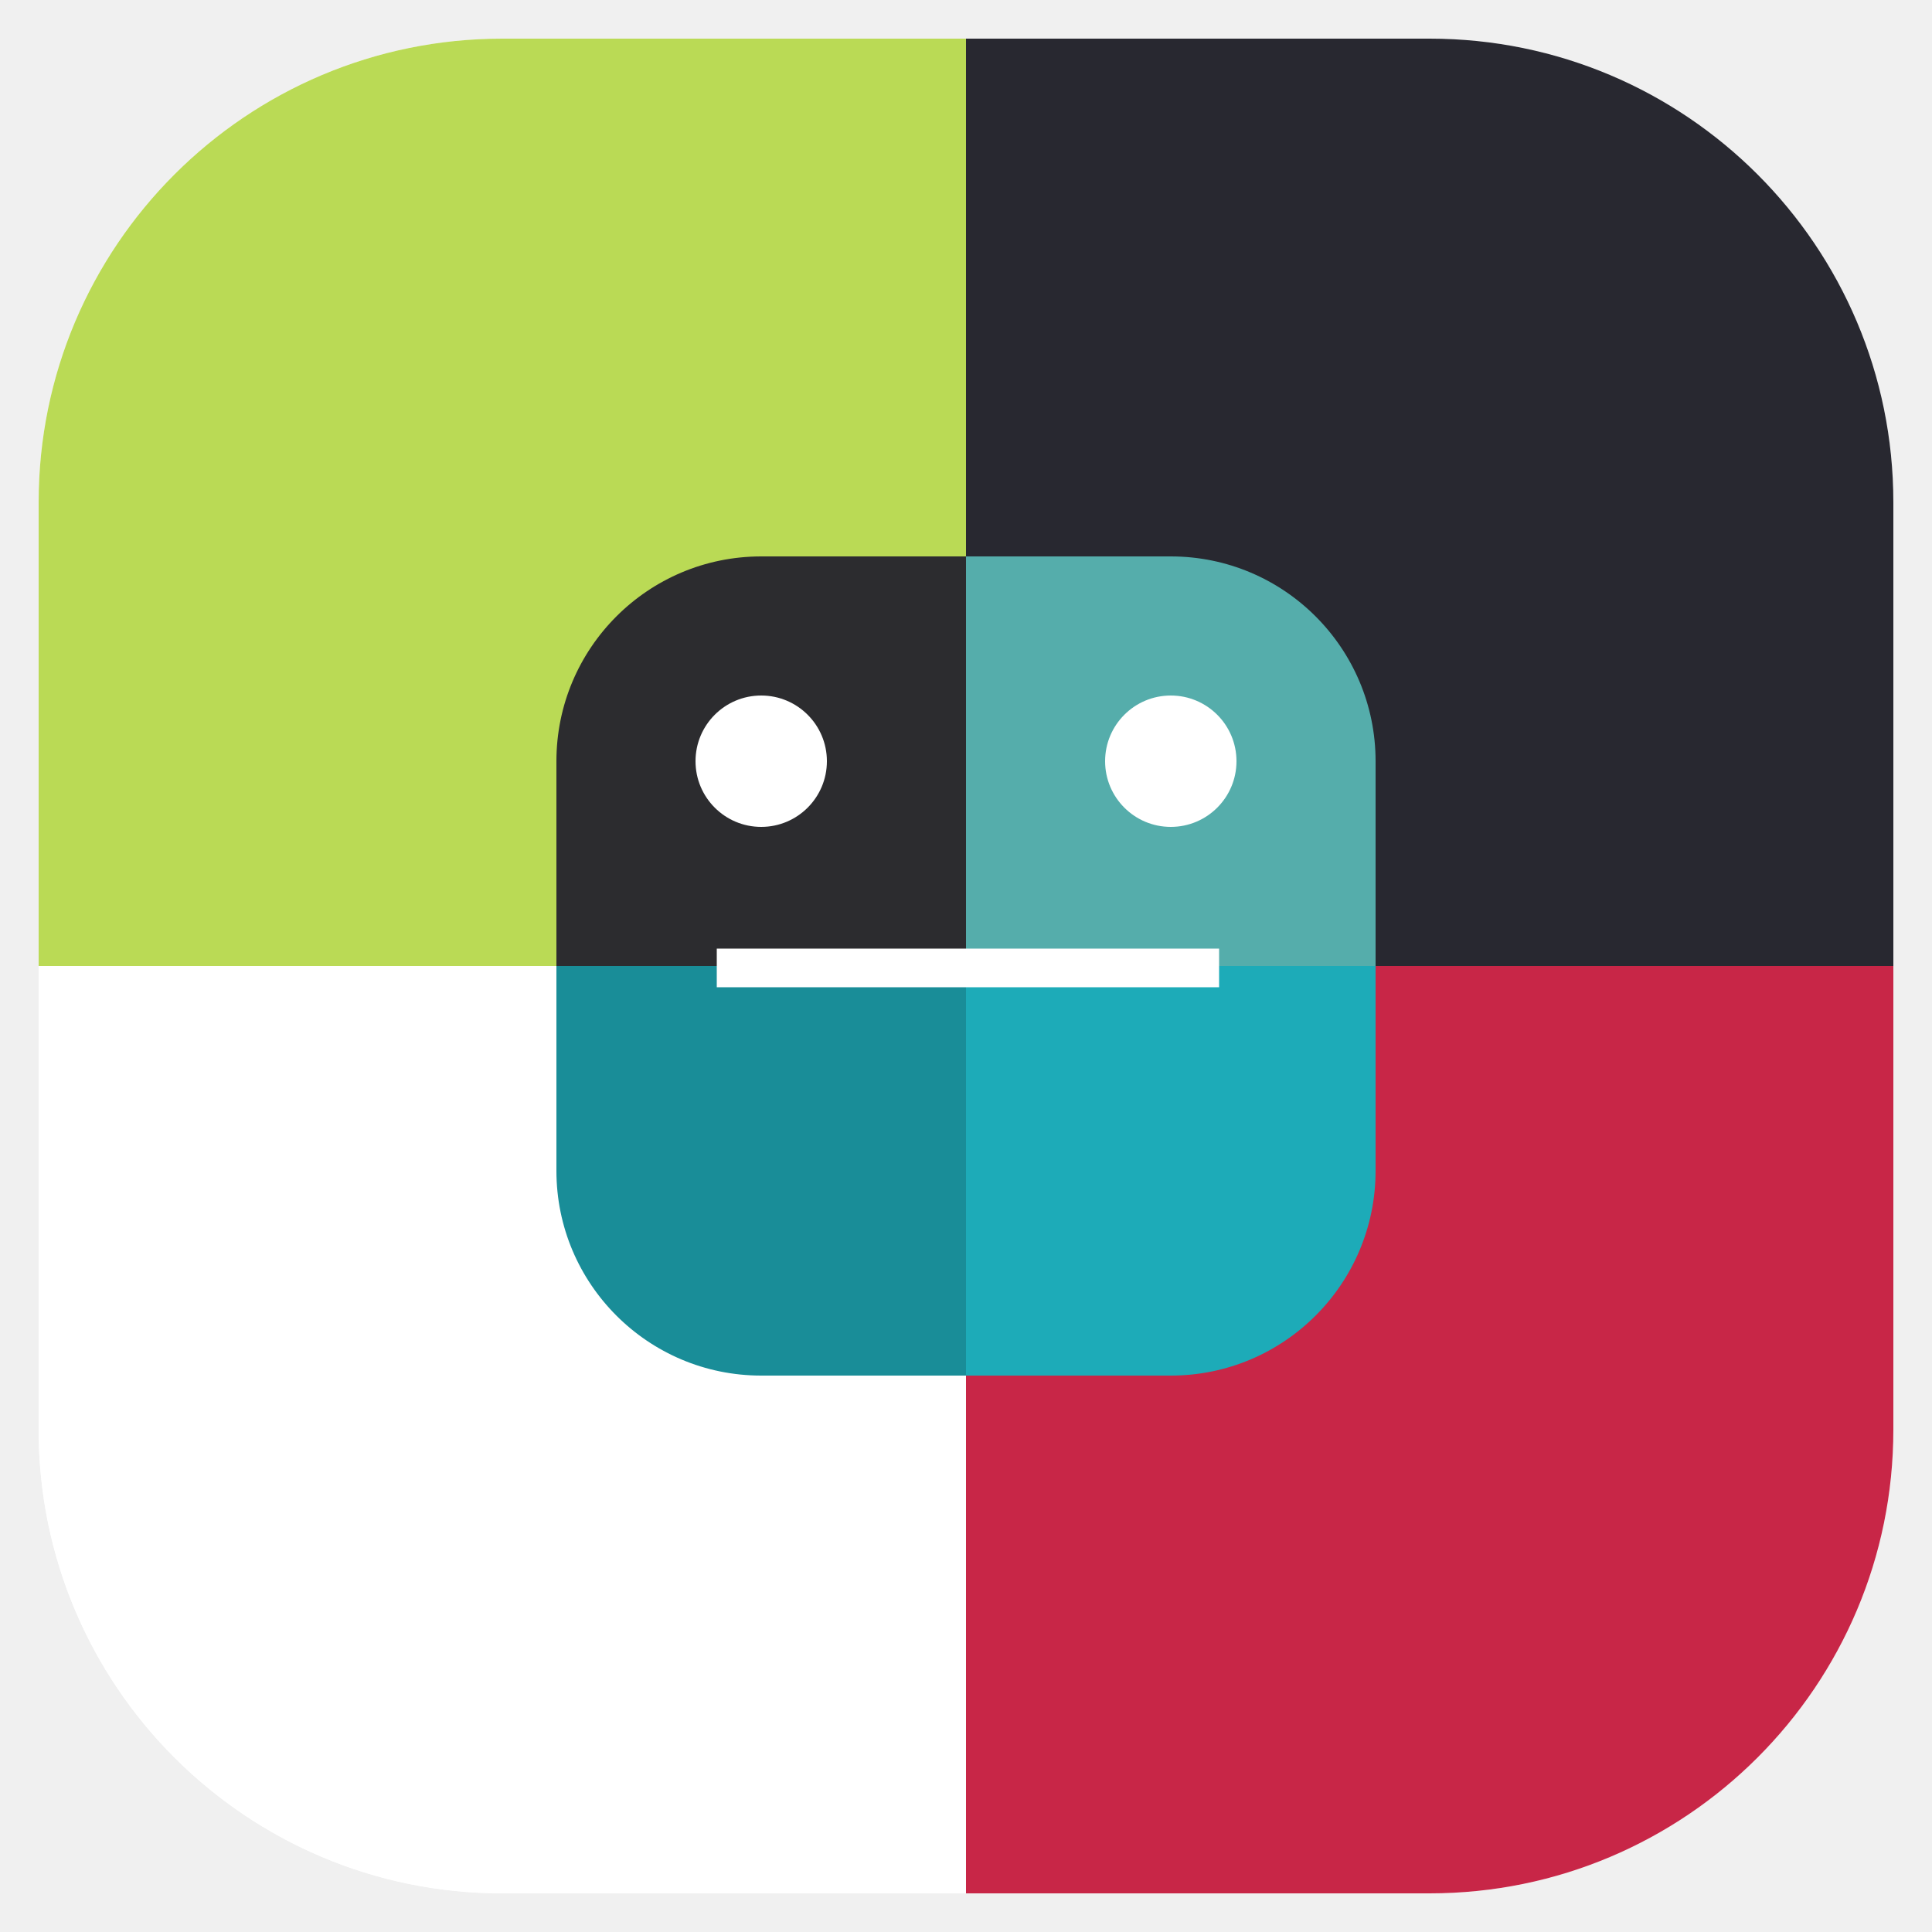
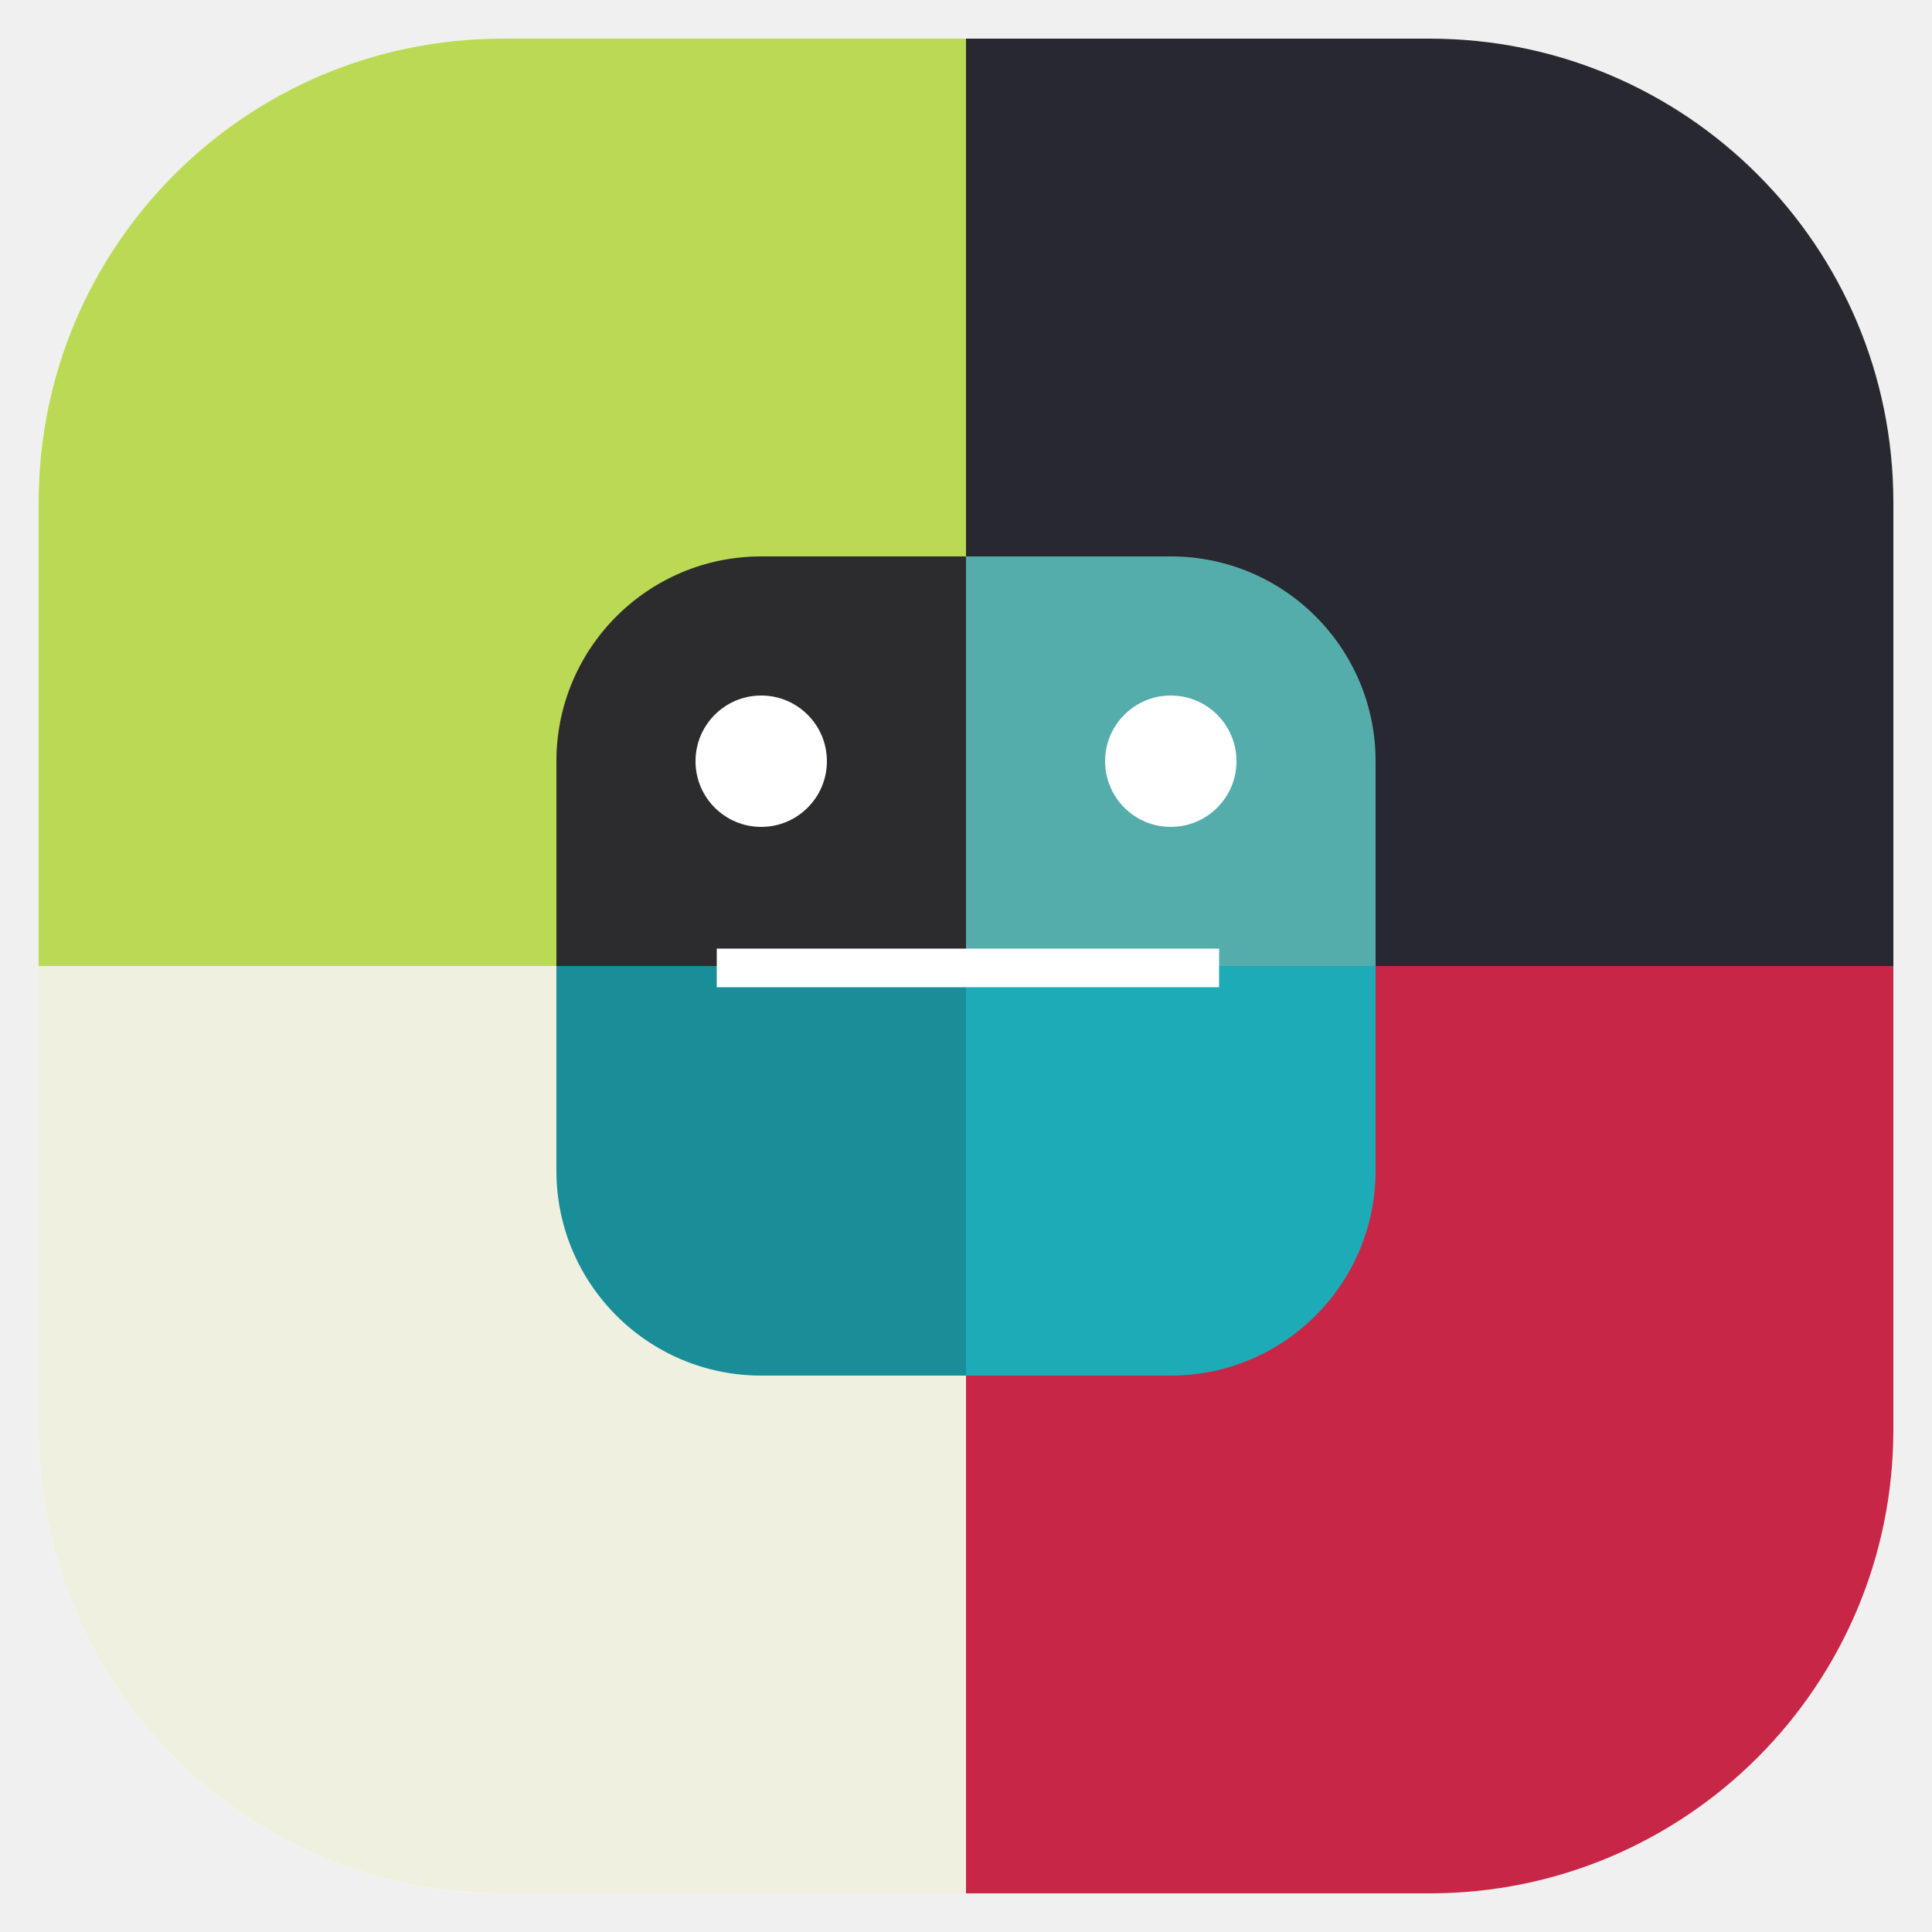
- <svg xmlns="http://www.w3.org/2000/svg" id="groundwork-logo.fw-Page%201" viewBox="0 0 500 500" style="background-color:#ffffff00" version="1.1" xml:space="preserve" x="0px" y="0px" width="500px" height="500px">
+ <svg xmlns="http://www.w3.org/2000/svg" id="groundwork-logo-2.0.fw-Page%201" viewBox="0 0 500 500" style="background-color:#ffffff00" version="1.1" xml:space="preserve" x="0px" y="0px" width="500px" height="500px">
  <g id="Layer%201">
    <g>
      <path d="M 10 130 C 10 63.725 63.725 10 130 10 L 370 10 C 436.275 10 490 63.725 490 130 L 490 370 C 490 436.275 436.275 490 370 490 L 130 490 C 63.725 490 10 436.275 10 370 L 10 130 Z" fill="#ffffff" />
    </g>
    <path d="M 10 130 C 10 63.725 63.725 10 130 10 L 250 10 L 250 250 L 10 250 L 10 130 Z" fill="#bada55" />
    <path d="M 144 197 C 144 167.728 167.728 144 197 144 L 250 144 L 250 250 L 144 250 L 144 197 Z" fill="#2c2c2f" />
    <path d="M 370 10 C 436.275 10 490 63.725 490 130 L 490 250 L 250 250 L 250 10 L 370 10 Z" fill="#282830" />
    <path d="M 303 144 C 332.272 144 356 167.728 356 197 L 356 250 L 250 250 L 250 144 L 303 144 Z" fill="#55adab" />
-     <path d="M 10 370 C 10 436.275 63.725 490 130 490 L 250 490 L 250 250 L 10 250 L 10 370 Z" fill="#ffffff" />
+     <path d="M 10 370 C 10 436.275 63.725 490 130 490 L 250 490 L 250 250 L 10 250 L 10 370 Z" fill="#f0f0e1" />
    <path visibility="hidden" d="M 370 490 C 436.275 490 490 436.275 490 370 L 490 250 L 250 250 L 250 490 L 370 490 Z" fill="#e7e7e7" />
    <path d="M 370 490 C 436.275 490 490 436.275 490 370 L 490 250 L 250 250 L 250 490 L 370 490 Z" fill="#c82647" />
    <path d="M 144 303 C 144 332.272 167.728 356 197 356 L 250 356 L 250 250 L 144 250 L 144 303 Z" fill="#198d98" />
    <path d="M 303 356 C 332.272 356 356 332.272 356 303 L 356 250 L 250 250 L 250 356 L 303 356 Z" fill="#1dabb8" />
    <path id="Ellipse" d="M 180 197 C 180 187.611 187.611 180 197 180 C 206.389 180 214 187.611 214 197 C 214 206.389 206.389 214 197 214 C 187.611 214 180 206.389 180 197 Z" fill="#ffffff" />
    <path id="Ellipse2" d="M 286 197 C 286 187.611 293.611 180 303 180 C 312.389 180 320 187.611 320 197 C 320 206.389 312.389 214 303 214 C 293.611 214 286 206.389 286 197 Z" fill="#ffffff" />
    <path id="Line" d="M 185.5 250.5 L 315.5 250.5 " stroke="#ffffff" stroke-width="10" fill="none" />
  </g>
</svg>
